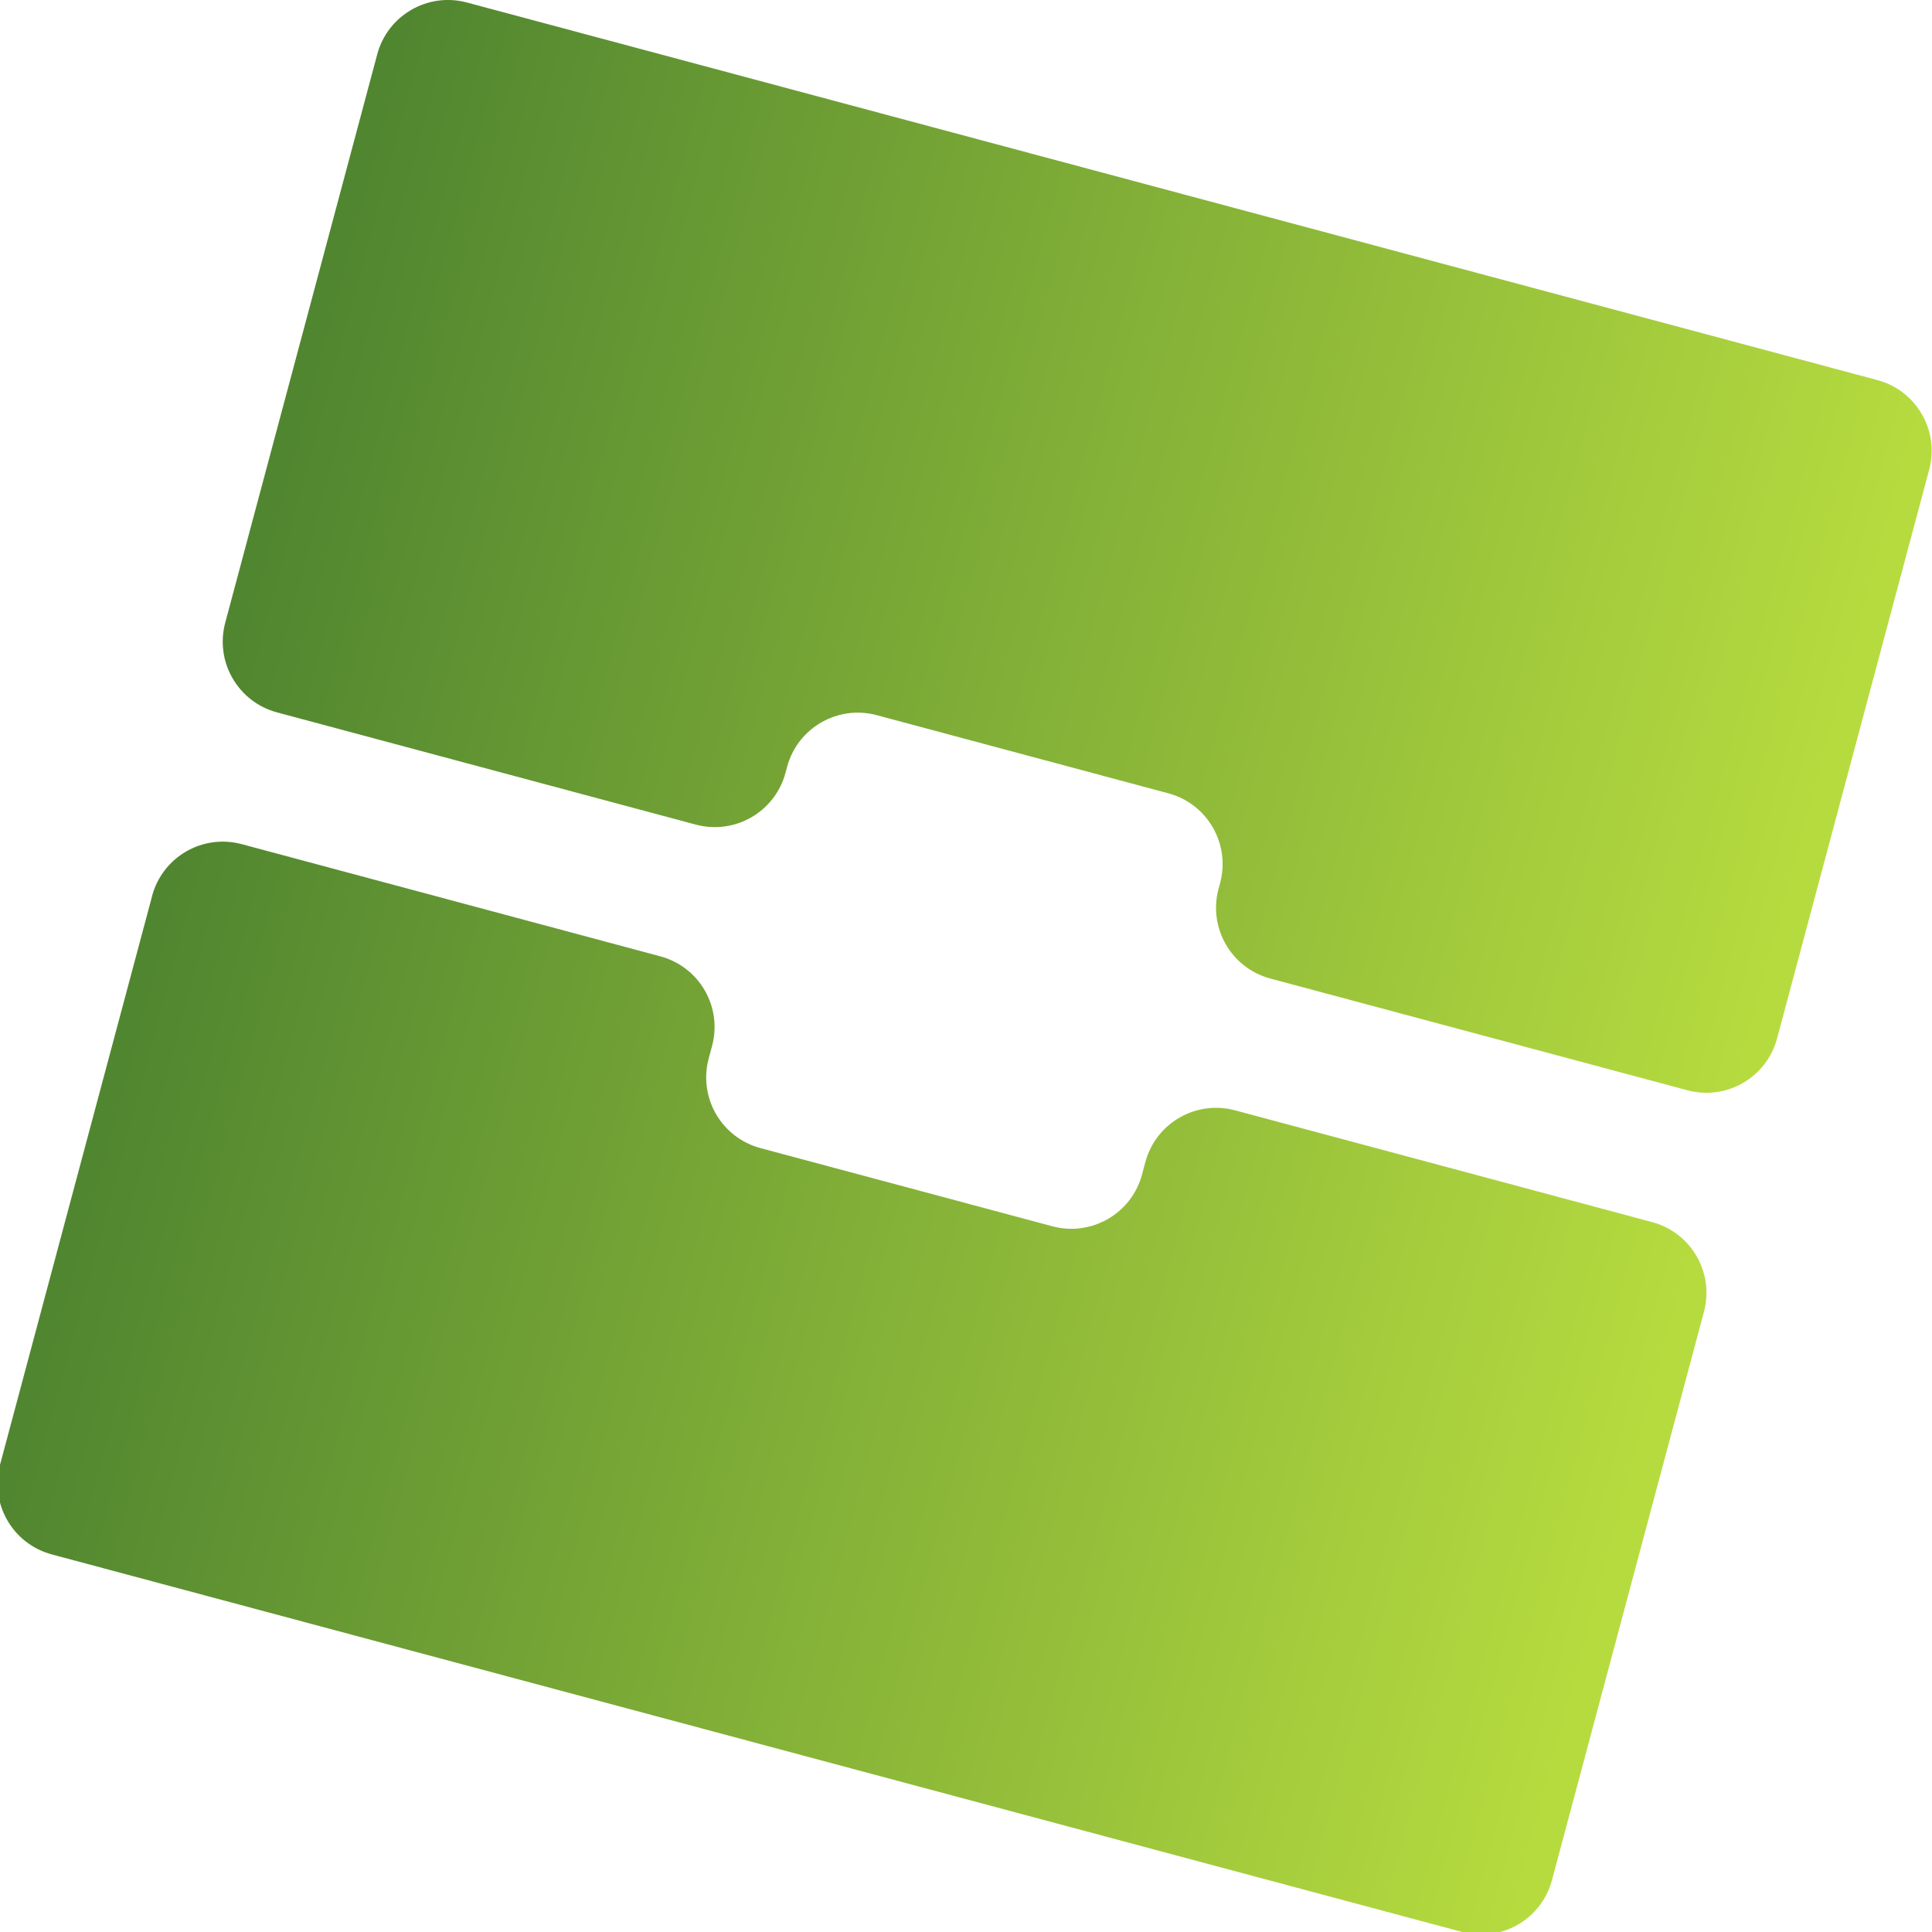
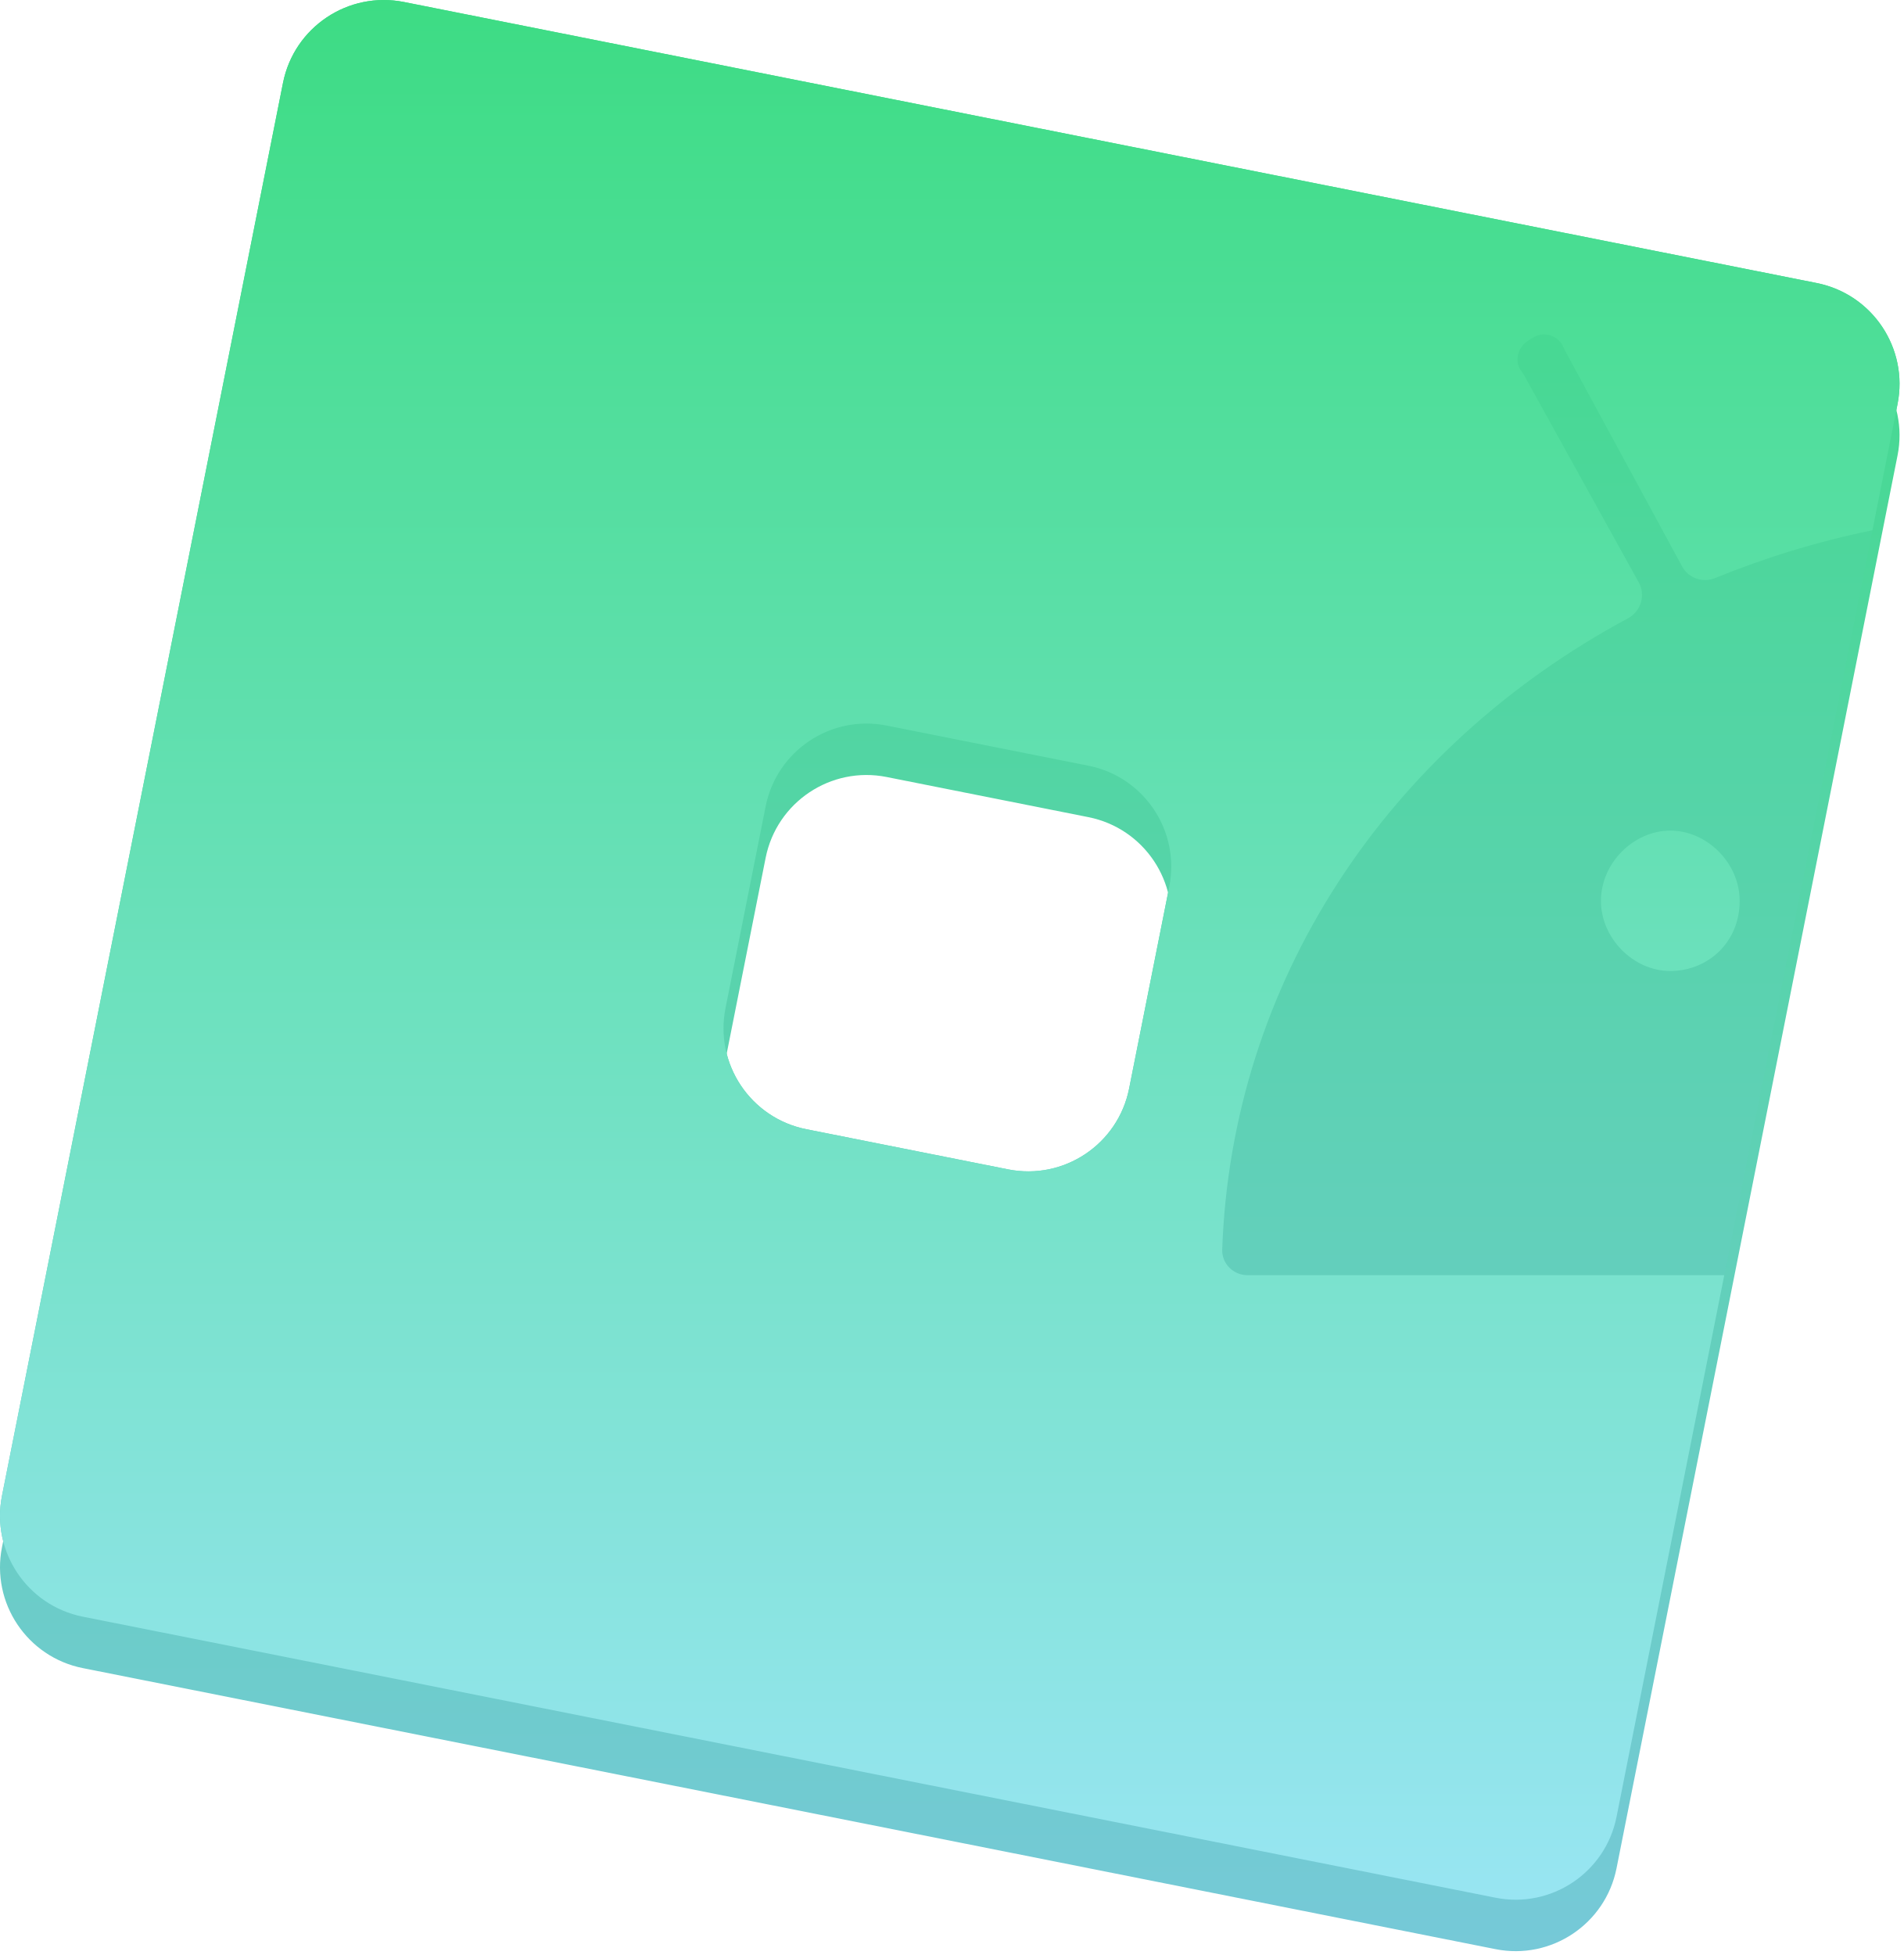
- <svg xmlns="http://www.w3.org/2000/svg" height="231.721" viewBox="0 0 231.681 231.721" width="231.681">
-   <linearGradient id="a" gradientUnits="userSpaceOnUse" x1="52.518" x2="93.957" y1="20.635" y2="31.824">
-     <stop offset="0" stop-color="#518630" />
-     <stop offset="1" stop-color="#b6db3f" />
-   </linearGradient>
-   <path d="m98.068 10.833-38.536-10.316a2 2 149.98 0 0 -2.449 1.415l-4.153 15.53a2.001 2.001 59.987 0 0 1.415 2.45l11.441 3.066a2.001 2.001 150.021 0 0 2.451-1.414l.043-.162a2.001 2.001 150.021 0 1 2.451-1.414l7.966 2.135a2 2 60 0 1 1.414 2.449l-.043.162a2 2 60 0 0 1.414 2.449l11.396 3.053a1.999 1.999 149.987 0 0 2.449-1.414l4.156-15.54a2 2 59.98 0 0 -1.415-2.449zm-47.135 14.095-4.156 15.54a2 2 59.98 0 0 1.415 2.449l38.536 10.316a2 2 149.98 0 0 2.449-1.415l4.153-15.53a2.001 2.001 59.987 0 0 -1.415-2.45l-11.397-3.054a2 2 150 0 0 -2.449 1.414l-.091.339a2 2 149.995 0 1 -2.45 1.415l-7.976-2.136a1.998 1.998 60.018 0 1 -1.413-2.449l.092-.341a1.998 1.998 60.023 0 0 -1.413-2.449l-11.437-3.065a1.999 1.999 149.987 0 0 -2.449 1.414z" fill="url(#a)" transform="matrix(4.39 .00000001 -.00000001 4.39 -205.3492 -1.971205)" />
+ <svg xmlns="http://www.w3.org/2000/svg" width="148" height="152" viewBox="0 0 148 152" fill="none">
+   <path d="M22.005 10.44C22.867 6.107 27.079 3.293 31.412 4.155L141.261 26.005C145.594 26.867 148.408 31.079 147.546 35.412L125.695 145.261C124.833 149.594 120.622 152.408 116.289 151.546L6.44 129.695C2.107 128.833 -0.707 124.622 0.155 120.289L22.005 10.44ZM68.939 60.411C64.606 59.549 60.395 62.364 59.533 66.697L56.411 82.39C55.549 86.723 58.364 90.935 62.697 91.797L78.39 94.918C82.723 95.78 86.935 92.965 87.797 88.632L90.918 72.939C91.78 68.606 88.965 64.395 84.632 63.533L68.939 60.411Z" fill="url(#paint0_linear_0_1)" />
+   <path fill-rule="evenodd" clip-rule="evenodd" d="M31.412 0.155C27.079 -0.707 22.867 2.107 22.005 6.441L0.155 116.289C-0.707 120.622 2.107 124.834 6.441 125.696L116.289 147.546C120.622 148.408 124.834 145.594 125.696 141.26L147.546 31.412C148.408 27.079 145.594 22.867 141.26 22.005L31.412 0.155ZM68.94 56.411C64.606 55.549 60.395 58.364 59.533 62.697L56.411 78.389C55.549 82.723 58.364 86.934 62.697 87.796L78.389 90.918C82.723 91.78 86.934 88.966 87.796 84.632L90.918 68.94C91.78 64.606 88.966 60.395 84.632 59.533L68.94 56.411Z" fill="url(#paint1_linear_0_1)" />
+   <path fill-rule="evenodd" clip-rule="evenodd" d="M22.005 6.441C22.867 2.107 27.079 -0.707 31.412 0.155L141.26 22.005C145.594 22.867 148.408 27.079 147.546 31.412L145.593 41.228C141.319 42.102 137.233 43.364 133.369 44.942C132.406 45.336 131.292 44.957 130.796 44.043L121.692 27.264C121.653 27.192 121.62 27.117 121.587 27.042C121.572 27.008 121.557 26.973 121.541 26.939C121.172 26.14 120.191 25.805 119.48 26.113C119.193 26.237 118.922 26.412 118.671 26.597C118.009 27.087 117.799 28.062 118.2 28.709C118.241 28.775 118.286 28.839 118.331 28.902C118.392 28.988 118.453 29.075 118.504 29.167L127.426 45.287C127.978 46.284 127.585 47.537 126.581 48.076C107.769 58.182 95.764 76.447 95.035 97.143C94.996 98.247 95.895 99.143 97 99.143H134.073L125.696 141.26C124.834 145.594 120.622 148.408 116.289 147.546L6.441 125.696C2.107 124.834 -0.707 120.622 0.155 116.289L22.005 6.441ZM59.533 62.697C60.395 58.364 64.606 55.549 68.94 56.411L84.632 59.533C88.966 60.395 91.78 64.606 90.918 68.94L87.796 84.632C86.934 88.966 82.723 91.78 78.389 90.918L62.697 87.796C58.364 86.934 55.549 82.723 56.411 78.389L59.533 62.697ZM124.483 70.037C124.483 72.948 127 75.495 129.876 75.495C132.753 75.495 135.27 73.311 135.27 70.037C135.27 67.127 132.753 64.58 129.876 64.58C127 64.58 124.483 67.127 124.483 70.037Z" fill="url(#paint2_linear_0_1)" />
+   <defs>
+     <linearGradient id="paint0_linear_0_1" x1="73.851" y1="4" x2="73.851" y2="151.701" gradientUnits="userSpaceOnUse">
+       <stop stop-color="#3DDC84" />
+       <stop offset="1" stop-color="#76C9D8" />
+     </linearGradient>
+     <linearGradient id="paint1_linear_0_1" x1="73.851" y1="0" x2="73.851" y2="147.701" gradientUnits="userSpaceOnUse">
+       <stop stop-color="#3DDC84" />
+       <stop offset="1" stop-color="#76C9D8" />
+     </linearGradient>
+     <linearGradient id="paint2_linear_0_1" x1="73.851" y1="0" x2="73.851" y2="147.701" gradientUnits="userSpaceOnUse">
+       <stop stop-color="#3DDC84" />
+       <stop offset="1" stop-color="#98E5F2" />
+     </linearGradient>
+   </defs>
</svg>
